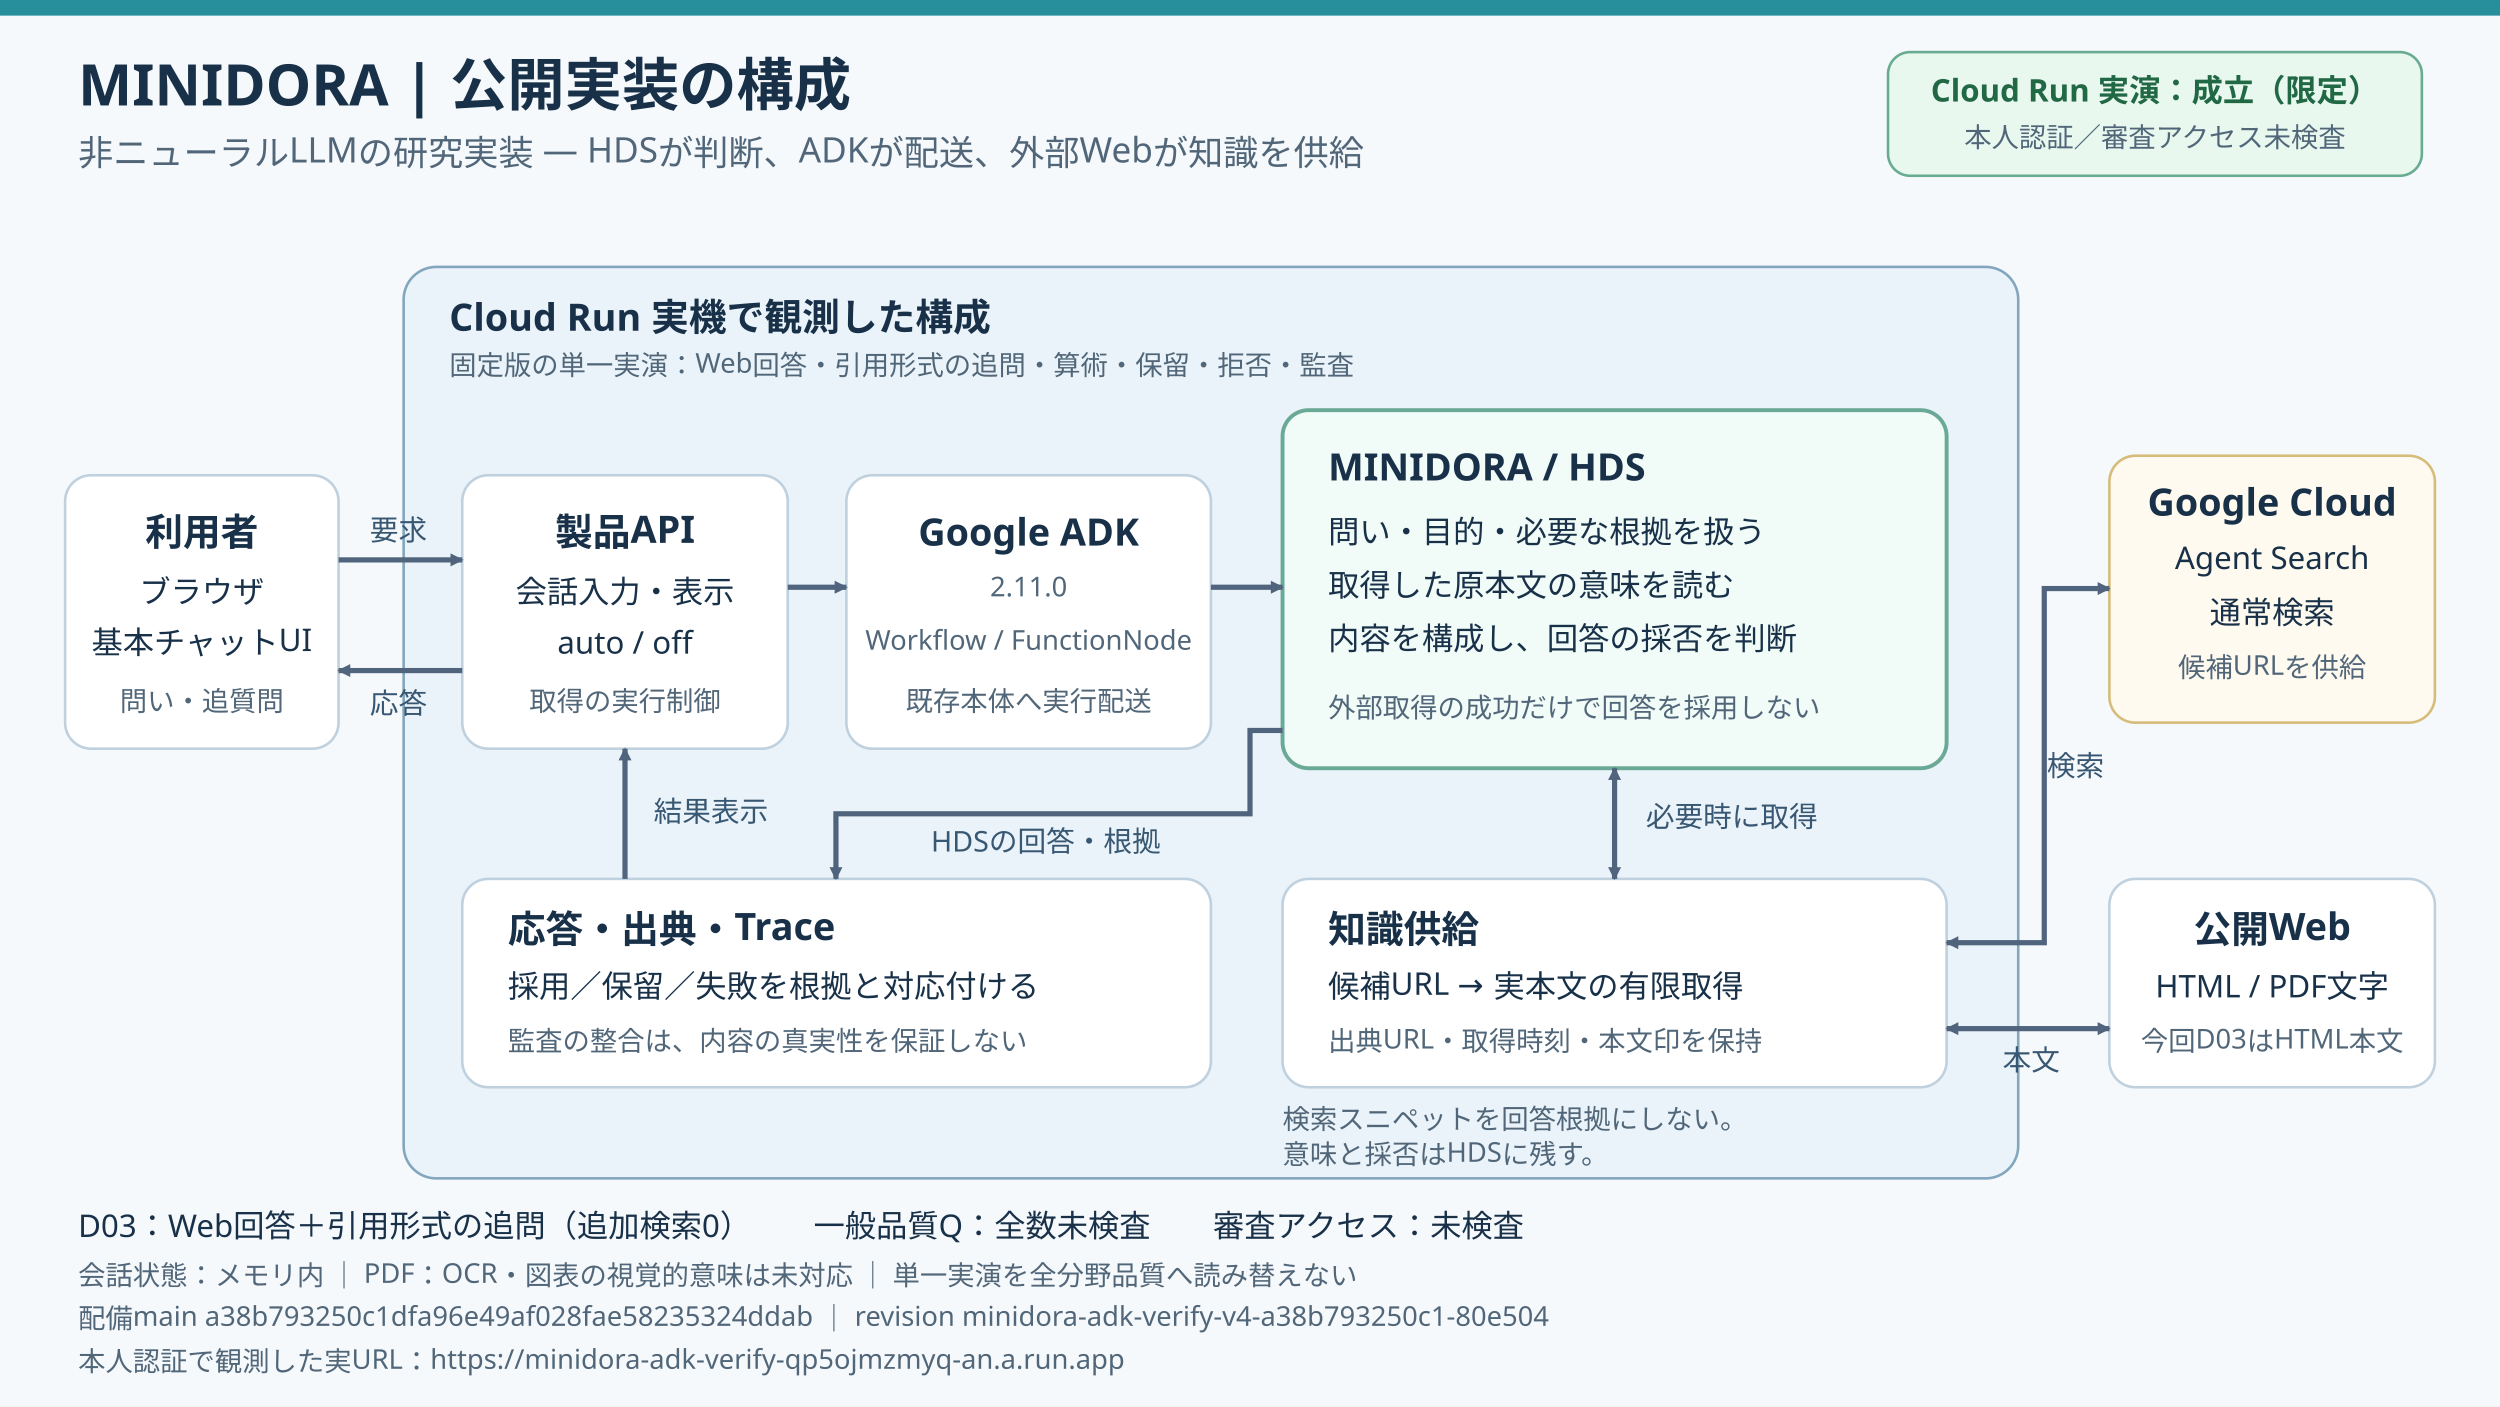
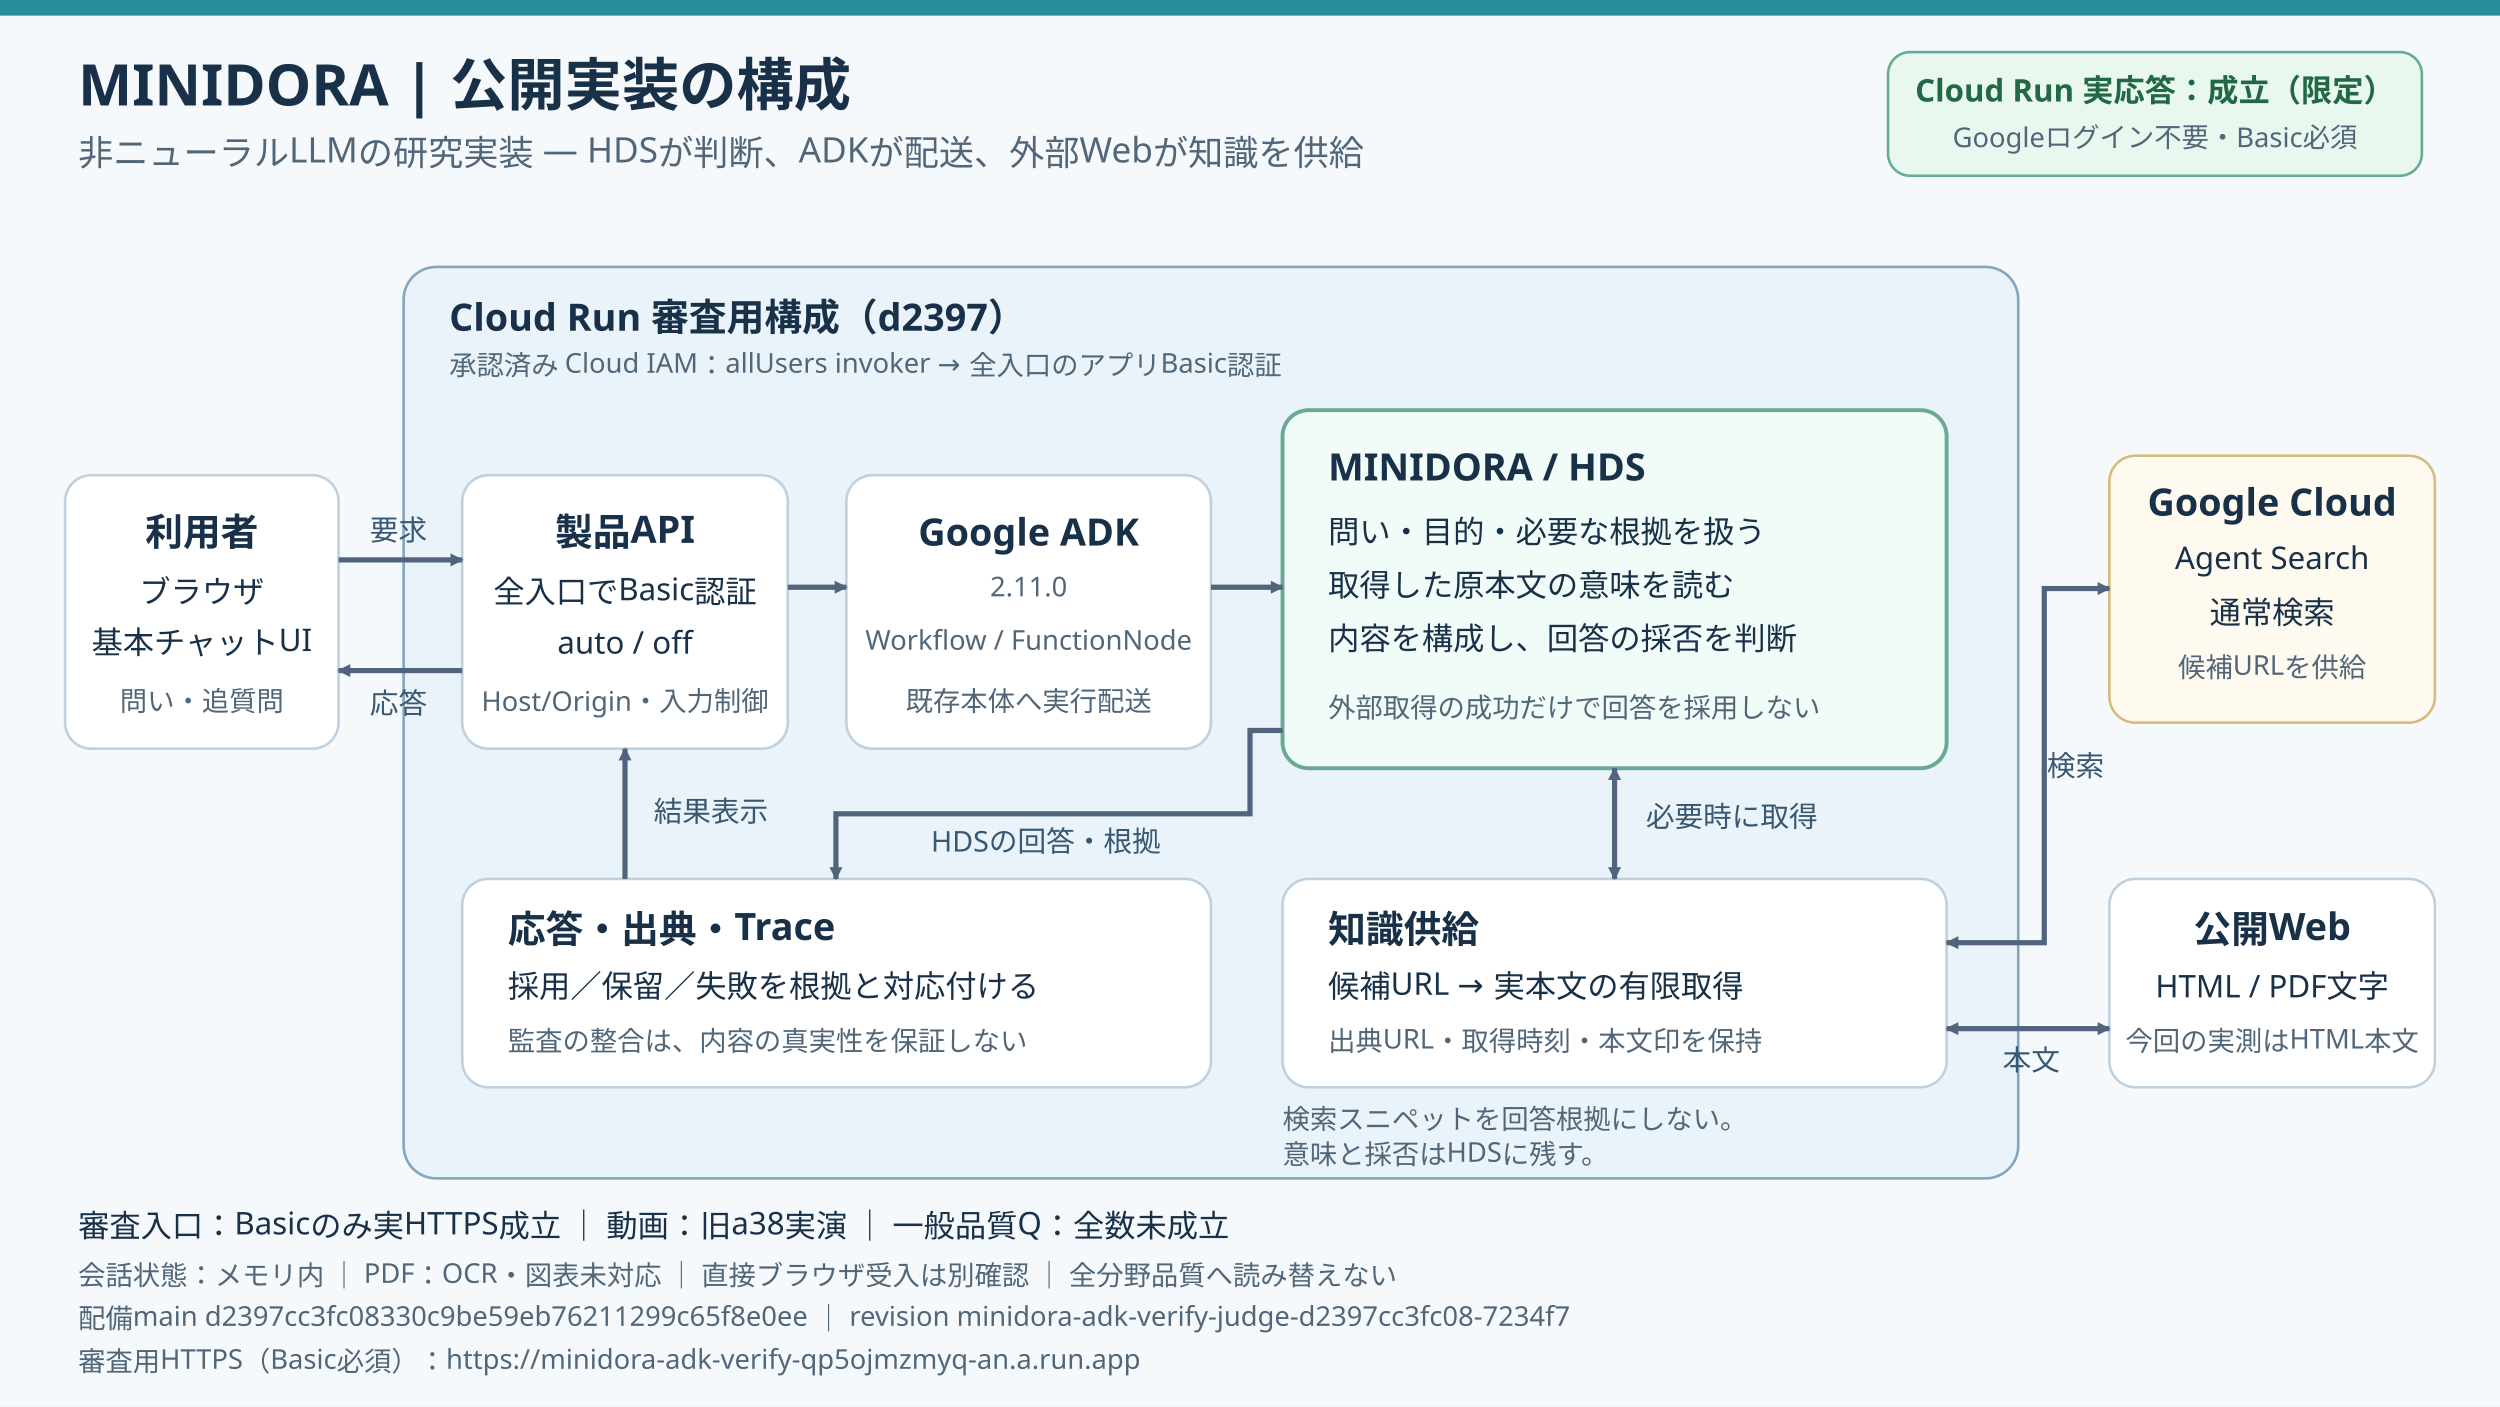
<svg xmlns="http://www.w3.org/2000/svg" width="1920" height="1080" viewBox="0 0 1920 1080" role="img" aria-labelledby="title desc">
  <defs>
    <marker id="arrow" markerWidth="10" markerHeight="10" refX="9" refY="5" orient="auto-start-reverse" markerUnits="userSpaceOnUse">
      <path d="M0 0 L10 5 L0 10 Z" fill="#50647d" />
    </marker>
    <style>
      text { font-family: 'Yu Gothic', 'Meiryo', sans-serif; fill: #183149; }
      .title { font-size: 44px; font-weight: 700; }
      .subtitle { font-size: 27px; fill: #516779; }
      .card-title { font-size: 29px; font-weight: 700; }
      .line { font-size: 24px; }
      .small { font-size: 21px; fill: #516779; }
      .caption { font-size: 22px; fill: #385772; }
      .wire { fill: none; stroke: #50647d; stroke-width: 4; marker-end: url(#arrow); }
      .two-way { marker-start: url(#arrow); }
      .card { fill: #fff; stroke: #bfd0de; stroke-width: 2; }
      .pill-text { font-size: 24px; font-weight: 700; fill: #216844; }
    </style>
  </defs>
  <rect width="1920" height="1080" fill="#f6f9fc" />
  <rect x="0" y="0" width="1920" height="12" fill="#278e9b" />
  <text x="60" y="81" class="title">MINIDORA | 公開実装の構成</text>
  <text x="60" y="127" class="subtitle">非ニューラルLLMの研究実装 — HDSが判断、ADKが配送、外部Webが知識を供給</text>
  <rect x="1450" y="40" width="410" height="95" rx="17" fill="#e9f8ef" stroke="#67ac91" stroke-width="2" />
-   <text x="1655" y="78" text-anchor="middle" class="pill-text">Cloud Run 実演：成立（限定）</text>
-   <text x="1655" y="113" text-anchor="middle" class="small">本人認証／審査アクセス未検査</text>
+   <text x="1655" y="78" text-anchor="middle" class="pill-text">Cloud Run 実応答：成立（限定）</text>
+   <text x="1655" y="113" text-anchor="middle" class="small">Googleログイン不要・Basic必須</text>
  <rect x="310" y="205" width="1240" height="700" rx="25" fill="#eaf3f9" stroke="#82a6bd" stroke-width="2" />
-   <text x="345" y="254" class="card-title">Cloud Run 実機で観測した構成</text>
-   <text x="345" y="288" class="small">固定版の単一実演：Web回答・引用形式の追問・算術・保留・拒否・監査</text>
+   <text x="345" y="254" class="card-title">Cloud Run 審査用構成（d2397）</text>
+   <text x="345" y="288" class="small">承認済み Cloud IAM：allUsers invoker → 全入口のアプリBasic認証</text>
  <rect x="50" y="365" width="210" height="210" rx="20" class="card" />
  <text x="155" y="419" text-anchor="middle" class="card-title">利用者</text>
  <text x="155" y="463" text-anchor="middle" class="line">ブラウザ</text>
  <text x="155" y="502" text-anchor="middle" class="line">基本チャットUI</text>
  <text x="155" y="546" text-anchor="middle" class="small">問い・追質問</text>
  <rect x="355" y="365" width="250" height="210" rx="20" class="card" />
  <text x="480" y="419" text-anchor="middle" class="card-title">製品API</text>
-   <text x="480" y="463" text-anchor="middle" class="line">会話入力・表示</text>
+   <text x="480" y="463" text-anchor="middle" class="line">全入口でBasic認証</text>
  <text x="480" y="502" text-anchor="middle" class="line">auto / off</text>
-   <text x="480" y="546" text-anchor="middle" class="small">取得の実行制御</text>
+   <text x="480" y="546" text-anchor="middle" class="small">Host/Origin・入力制御</text>
  <rect x="650" y="365" width="280" height="210" rx="20" class="card" />
  <text x="790" y="419" text-anchor="middle" class="card-title">Google ADK</text>
  <text x="790" y="458" text-anchor="middle" class="small">2.11.0</text>
  <text x="790" y="499" text-anchor="middle" class="small">Workflow / FunctionNode</text>
  <text x="790" y="546" text-anchor="middle" class="small">既存本体へ実行配送</text>
  <rect x="985" y="315" width="510" height="275" rx="20" fill="#f1fbf8" stroke="#6aa995" stroke-width="3" />
  <text x="1020" y="369" class="card-title">MINIDORA / HDS</text>
  <text x="1020" y="417" class="line">問い・目的・必要な根拠を扱う</text>
  <text x="1020" y="458" class="line">取得した原本文の意味を読む</text>
  <text x="1020" y="499" class="line">内容を構成し、回答の採否を判断</text>
  <text x="1020" y="551" class="small">外部取得の成功だけで回答を採用しない</text>
  <rect x="355" y="675" width="575" height="160" rx="20" class="card" />
  <text x="390" y="724" class="card-title">応答・出典・Trace</text>
  <text x="390" y="766" class="line">採用／保留／失敗を根拠と対応付ける</text>
  <text x="390" y="807" class="small">監査の整合は、内容の真実性を保証しない</text>
  <rect x="985" y="675" width="510" height="160" rx="20" class="card" />
  <text x="1020" y="724" class="card-title">知識供給</text>
  <text x="1020" y="766" class="line">候補URL → 実本文の有限取得</text>
  <text x="1020" y="807" class="small">出典URL・取得時刻・本文印を保持</text>
  <rect x="1620" y="350" width="250" height="205" rx="20" fill="#fffaf0" stroke="#d6bc7b" stroke-width="2" />
  <text x="1745" y="396" text-anchor="middle" class="card-title">Google Cloud</text>
  <text x="1745" y="437" text-anchor="middle" class="line">Agent Search</text>
  <text x="1745" y="479" text-anchor="middle" class="line">通常検索</text>
  <text x="1745" y="520" text-anchor="middle" class="small">候補URLを供給</text>
  <rect x="1620" y="675" width="250" height="160" rx="20" class="card" />
  <text x="1745" y="724" text-anchor="middle" class="card-title">公開Web</text>
  <text x="1745" y="766" text-anchor="middle" class="line">HTML / PDF文字</text>
-   <text x="1745" y="807" text-anchor="middle" class="small">今回D03はHTML本文</text>
+   <text x="1745" y="807" text-anchor="middle" class="small">今回の実測はHTML本文</text>
  <path d="M260 430 H355" class="wire" />
  <text x="306" y="415" text-anchor="middle" class="caption">要求</text>
  <path d="M355 515 H260" class="wire" />
  <text x="306" y="548" text-anchor="middle" class="caption">応答</text>
  <path d="M605 451 H650" class="wire" />
  <path d="M930 451 H985" class="wire" />
  <path d="M985 561 H960 V625 H642 V675" class="wire" />
  <text x="715" y="654" class="caption">HDSの回答・根拠</text>
  <path d="M480 675 V575" class="wire" />
  <text x="502" y="631" class="caption">結果表示</text>
  <path d="M1240 590 V675" class="wire two-way" />
  <text x="1264" y="635" class="caption">必要時に取得</text>
  <path d="M1495 724 H1570 V452 H1620" class="wire two-way" />
  <text x="1594" y="596" text-anchor="middle" class="caption">検索</text>
  <path d="M1495 790 H1620" class="wire two-way" />
  <text x="1560" y="822" text-anchor="middle" class="caption">本文</text>
  <text x="985" y="867" class="small">検索スニペットを回答根拠にしない。</text>
  <text x="985" y="894" class="small">意味と採否はHDSに残す。</text>
-   <text x="60" y="950" class="line">D03：Web回答＋引用形式の追問（追加検索0）　　一般品質Q：全数未検査　　審査アクセス：未検査</text>
-   <text x="60" y="987" class="small">会話状態：メモリ内 ｜ PDF：OCR・図表の視覚的意味は未対応 ｜ 単一実演を全分野品質へ読み替えない</text>
-   <text x="60" y="1020" class="small">配備main a38b793250c1dfa96e49af028fae58235324ddab ｜ revision minidora-adk-verify-v4-a38b793250c1-80e504</text>
-   <text x="60" y="1053" class="small">本人認証で観測した実URL：https://minidora-adk-verify-qp5ojmzmyq-an.a.run.app</text>
+   <text x="60" y="950" class="line">審査入口：Basicのみ実HTTPS成立 ｜ 動画：旧a38実演 ｜ 一般品質Q：全数未成立</text>
+   <text x="60" y="987" class="small">会話状態：メモリ内 ｜ PDF：OCR・図表未対応 ｜ 直接ブラウザ受入は別確認 ｜ 全分野品質へ読み替えない</text>
+   <text x="60" y="1020" class="small">配備main d2397cc3fc08330c9be59eb76211299c65f8e0ee ｜ revision minidora-adk-verify-judge-d2397cc3fc08-7234f7</text>
+   <text x="60" y="1053" class="small">審査用HTTPS（Basic必須）：https://minidora-adk-verify-qp5ojmzmyq-an.a.run.app</text>
</svg>
